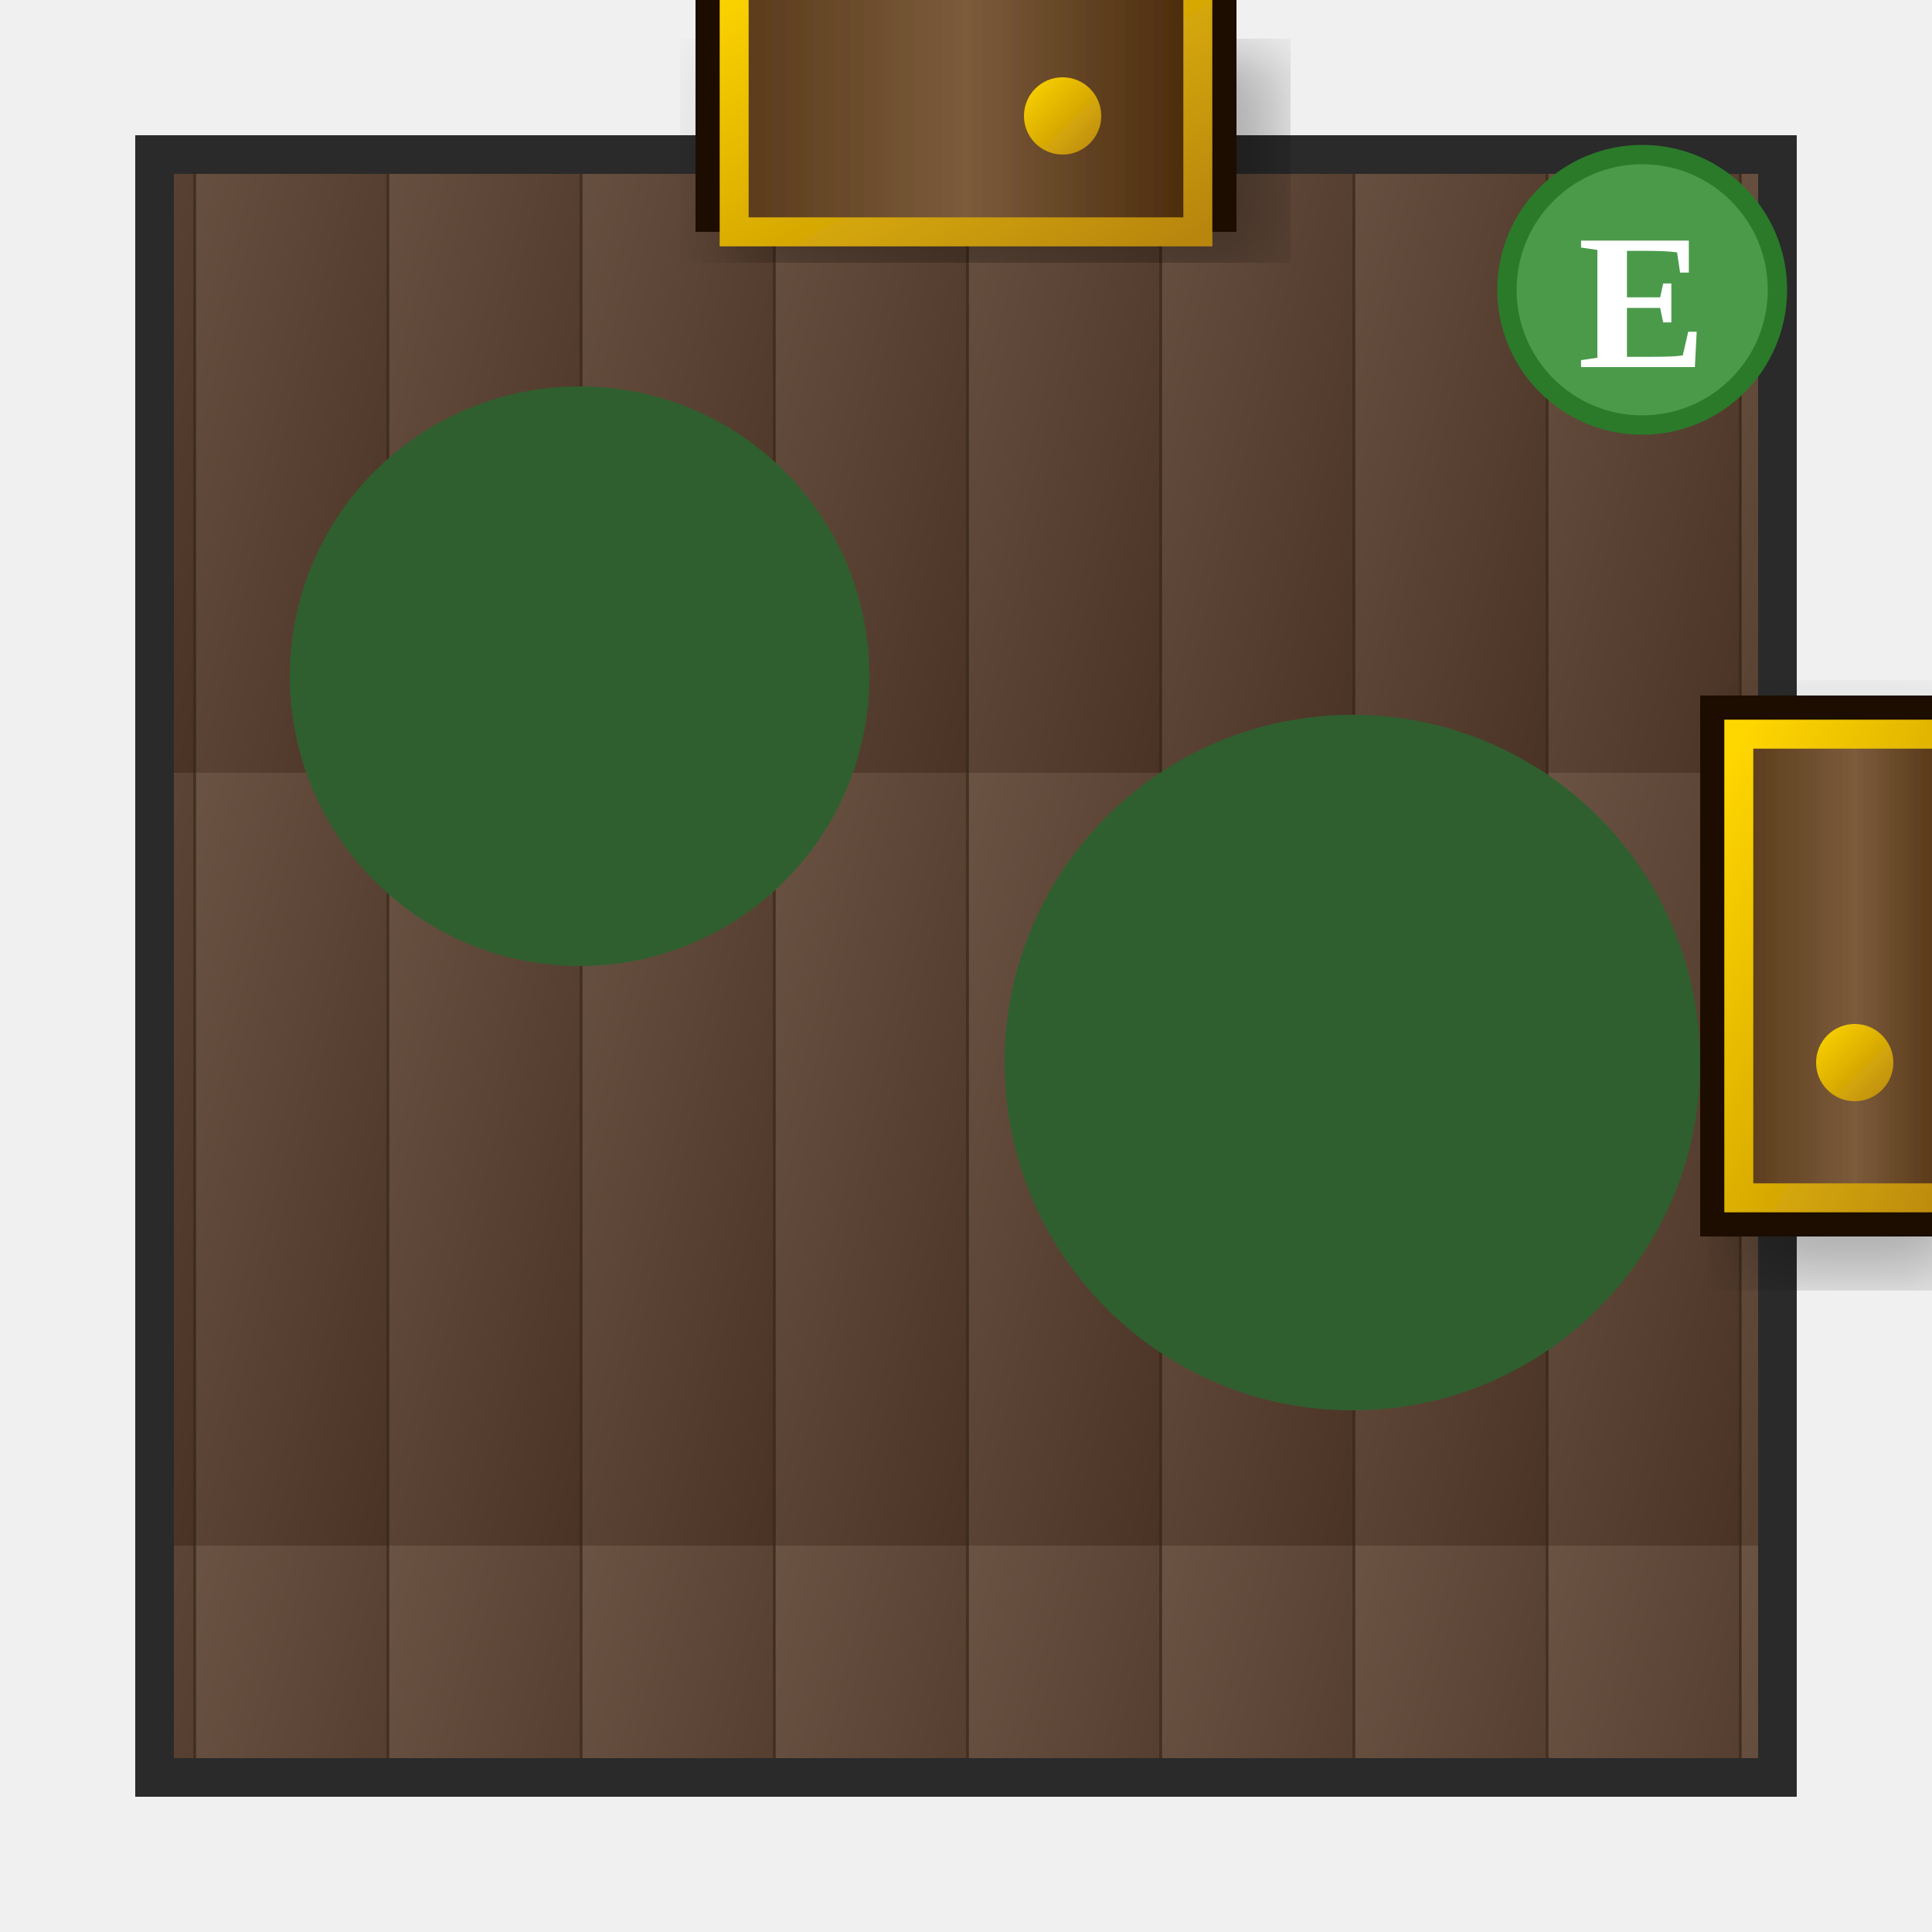
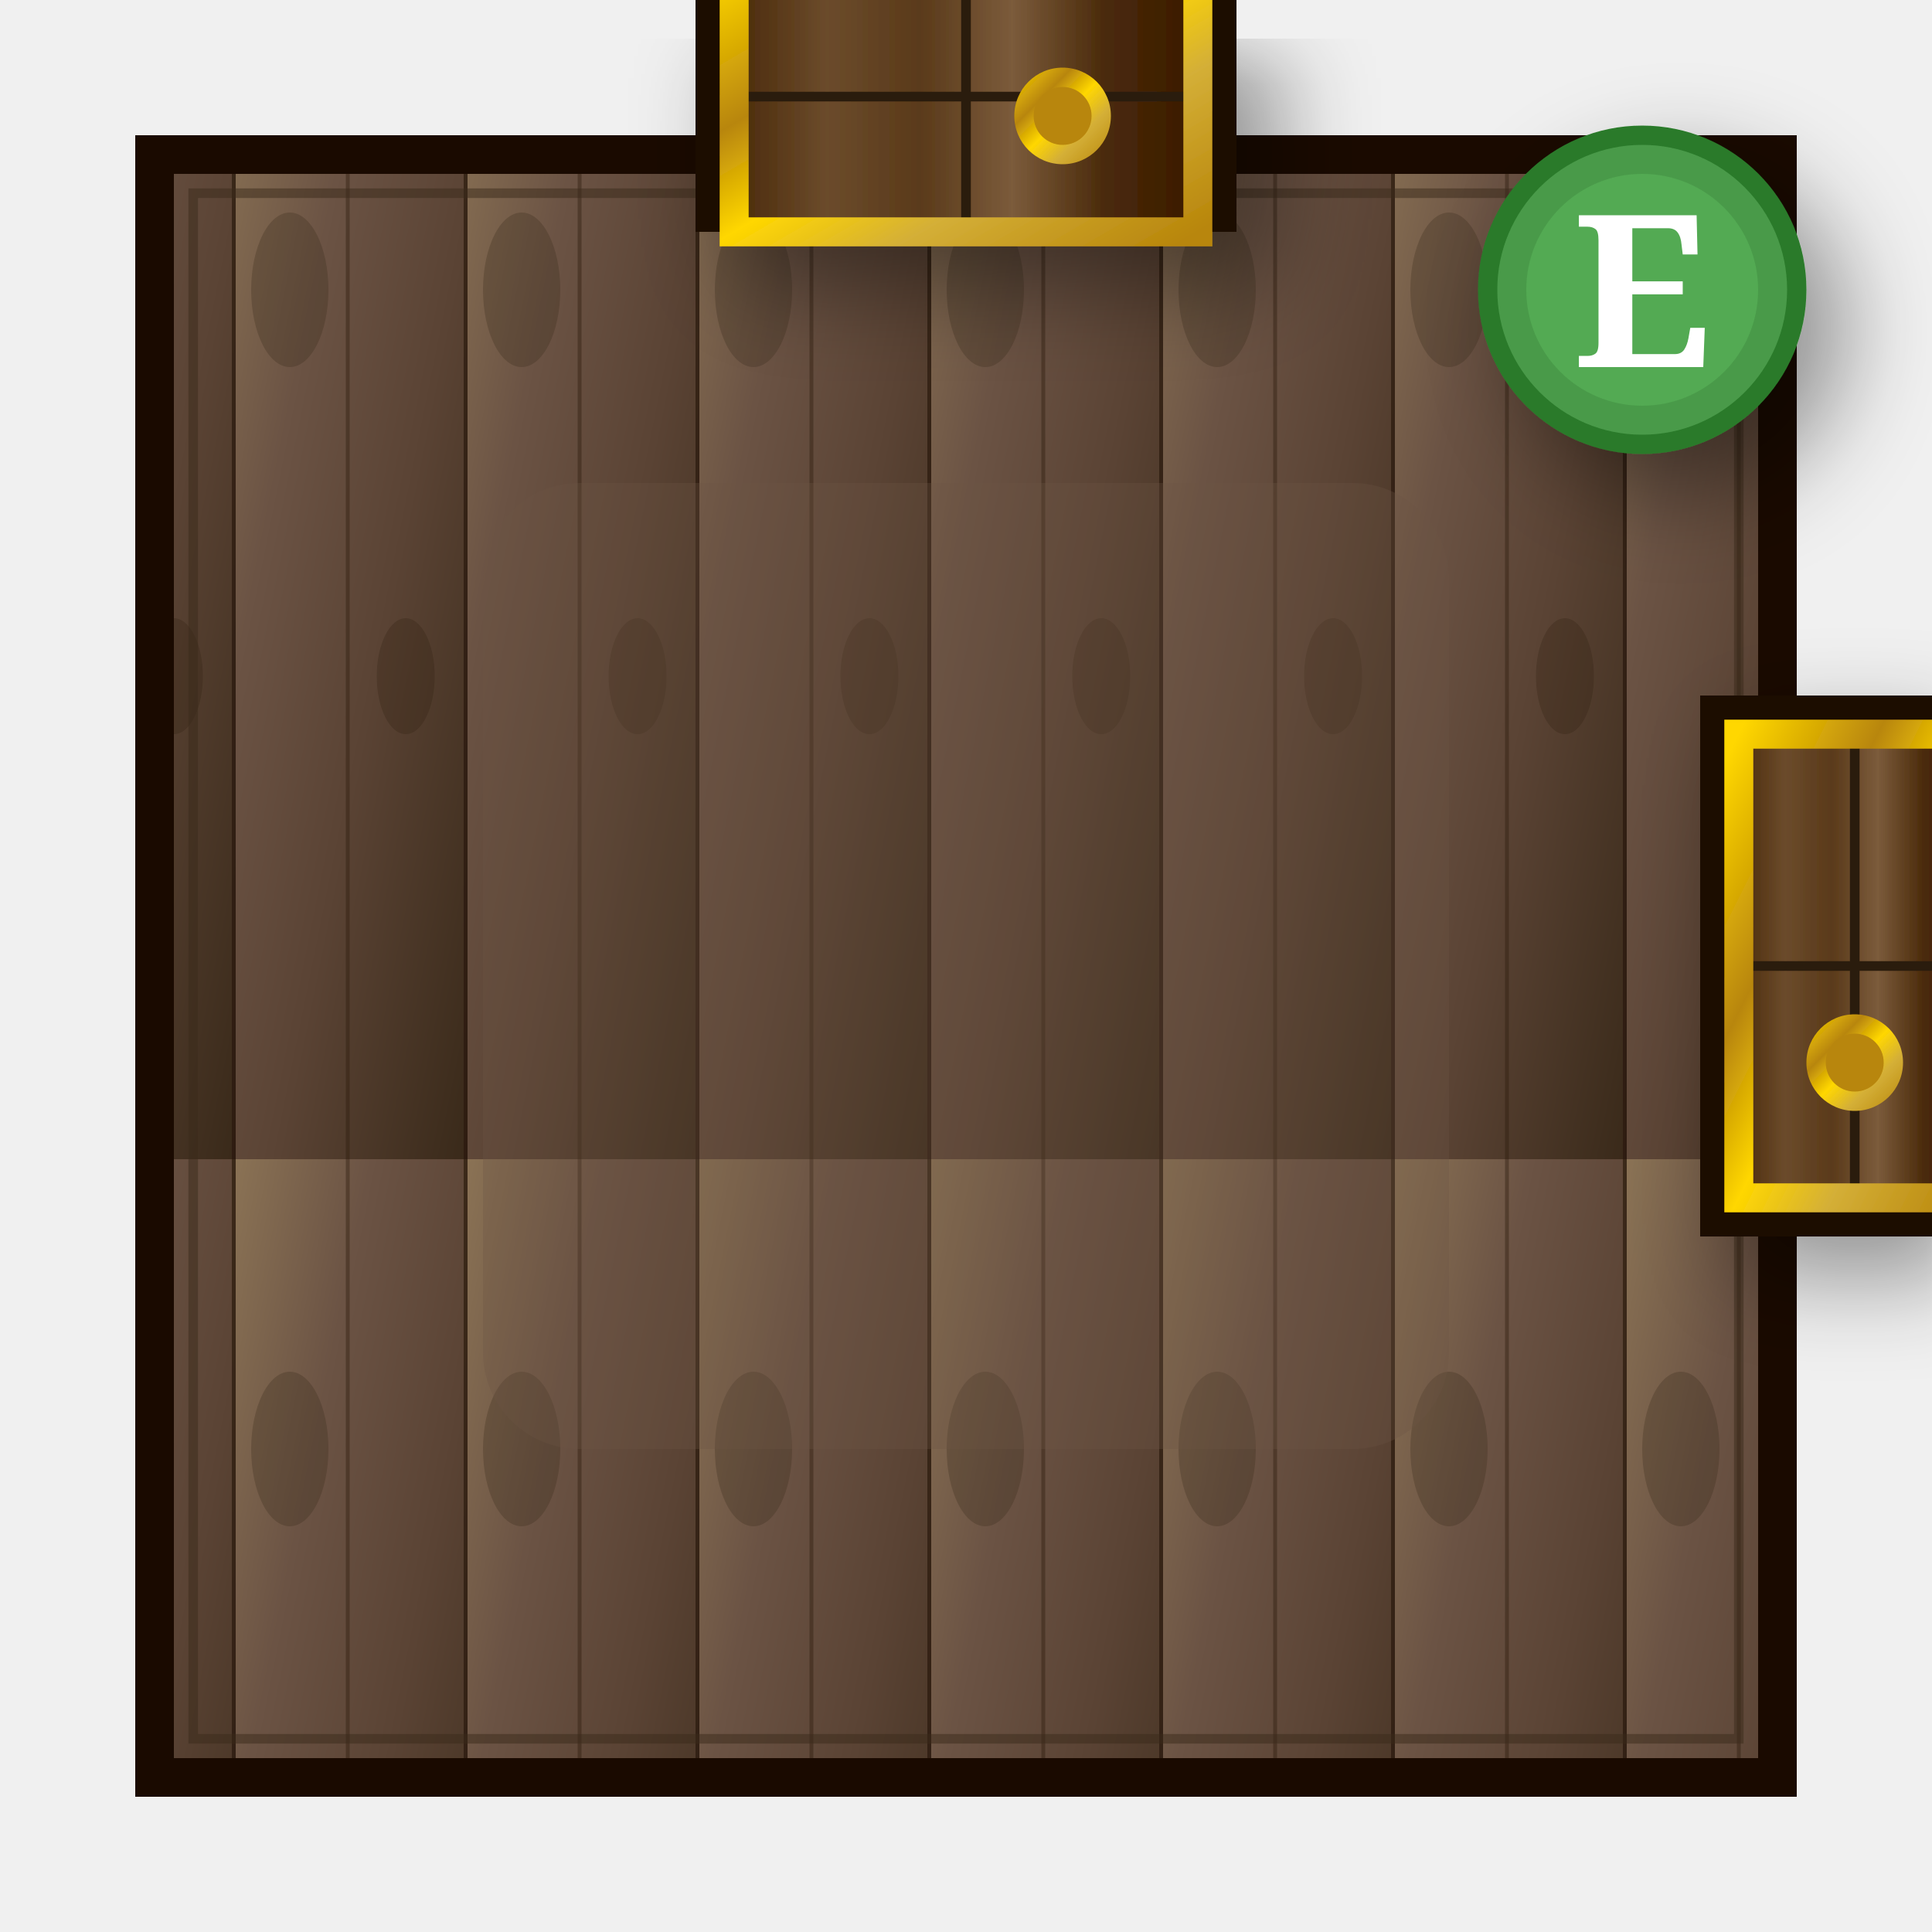
<svg xmlns="http://www.w3.org/2000/svg" viewBox="0 0 100 100" width="400" height="400">
  <defs>
    <linearGradient id="floorGrad" x1="0%" y1="0%" x2="100%" y2="100%">
-       <stop offset="0%" style="stop-color:#6B5344" />
-       <stop offset="100%" style="stop-color:#4A3324" />
+       <stop offset="0%" style="stop-color:#8B7355" />
+       <stop offset="30%" style="stop-color:#6B5344" />
+       <stop offset="60%" style="stop-color:#5A4334" />
+       <stop offset="100%" style="stop-color:#3A2A1A" />
    </linearGradient>
-     <pattern id="woodPattern" x="0" y="0" width="10" height="40" patternUnits="userSpaceOnUse">
-       <rect width="10" height="40" fill="url(#floorGrad)" />
-       <line x1="0" y1="0" x2="0" y2="40" stroke="#2A1A0A" stroke-width="0.3" opacity="0.6" />
+     <pattern id="woodPattern" x="0" y="0" width="12" height="60" patternUnits="userSpaceOnUse">
+       <rect width="12" height="60" fill="url(#floorGrad)" />
+       <line x1="0" y1="0" x2="0" y2="60" stroke="#1A0A00" stroke-width="0.4" opacity="0.7" />
+       <line x1="6" y1="0" x2="6" y2="60" stroke="#2A1A0A" stroke-width="0.2" opacity="0.4" />
+       <ellipse cx="3" cy="15" rx="2" ry="4" fill="#3A2A1A" opacity="0.3" />
+       <ellipse cx="9" cy="35" rx="1.5" ry="3" fill="#2A1A0A" opacity="0.25" />
    </pattern>
    <linearGradient id="doorWood" x1="0%" y1="0%" x2="100%" y2="0%">
-       <stop offset="0%" style="stop-color:#5A3A1A" />
-       <stop offset="50%" style="stop-color:#7B5B3B" />
-       <stop offset="100%" style="stop-color:#4A2A0A" />
+       <stop offset="0%" style="stop-color:#4A2A0A" />
+       <stop offset="20%" style="stop-color:#6B4B2B" />
+       <stop offset="40%" style="stop-color:#5A3A1A" />
+       <stop offset="60%" style="stop-color:#7B5B3B" />
+       <stop offset="80%" style="stop-color:#4A2A0A" />
+       <stop offset="100%" style="stop-color:#3A1A00" />
    </linearGradient>
    <linearGradient id="goldTrim" x1="0%" y1="0%" x2="100%" y2="100%">
      <stop offset="0%" style="stop-color:#FFD700" />
+       <stop offset="30%" style="stop-color:#B8860B" />
+       <stop offset="50%" style="stop-color:#FFD700" />
+       <stop offset="70%" style="stop-color:#D4AF37" />
      <stop offset="100%" style="stop-color:#B8860B" />
    </linearGradient>
-     <filter id="softShadow">
-       <feGaussianBlur in="SourceAlpha" stdDeviation="2" />
-       <feOffset dx="2" dy="2" />
+     <filter id="softShadow" x="-50%" y="-50%" width="200%" height="200%">
+       <feGaussianBlur in="SourceAlpha" stdDeviation="2.5" />
+       <feOffset dx="2" dy="2" result="offsetblur" />
      <feComponentTransfer>
-         <feFuncA type="linear" slope="0.3" />
+         <feFuncA type="linear" slope="0.4" />
      </feComponentTransfer>
      <feMerge>
        <feMergeNode />
        <feMergeNode in="SourceGraphic" />
      </feMerge>
    </filter>
+     <filter id="innerGlow">
+       <feGaussianBlur in="SourceAlpha" stdDeviation="3" result="blur" />
+       <feComposite in="blur" in2="SourceAlpha" operator="arithmetic" k2="-1" k3="1" result="shadowDiff" />
+       <feFlood flood-color="#FFD700" flood-opacity="0.4" />
+       <feComposite in2="shadowDiff" operator="in" />
+       <feComposite in2="SourceGraphic" operator="over" />
+     </filter>
  </defs>
-   <rect x="8" y="8" width="84" height="84" fill="url(#woodPattern)" stroke="#2A2A2A" stroke-width="2" />
-   <circle cx="30" cy="35" r="15" fill="#2F5F2F" />
-   <circle cx="70" cy="55" r="18" fill="#2F5F2F" />
+   <rect x="8" y="8" width="84" height="84" fill="url(#woodPattern)" stroke="#1A0A00" stroke-width="2" />
+   <rect x="10" y="10" width="80" height="80" fill="none" stroke="#3A2A1A" stroke-width="0.5" opacity="0.5" />
+   <rect x="25" y="25" width="50" height="50" fill="#6B5344" opacity="0.3" rx="5" />
  <g filter="url(#softShadow)">
    <rect x="36" y="-4" width="28" height="16" fill="#1A0A00" />
    <rect x="38" y="-2" width="24" height="14" fill="url(#doorWood)" />
+     <line x1="50" y1="-2" x2="50" y2="12" stroke="#2A1A0A" stroke-width="0.5" />
+     <line x1="38" y1="5" x2="62" y2="5" stroke="#2A1A0A" stroke-width="0.5" />
    <rect x="38" y="-2" width="24" height="14" fill="none" stroke="url(#goldTrim)" stroke-width="1.5" />
-     <circle cx="55" cy="6" r="2" fill="url(#goldTrim)" />
+     <circle cx="55" cy="6" r="2.5" fill="url(#goldTrim)" />
+     <circle cx="55" cy="6" r="1.5" fill="#B8860B" />
  </g>
  <g filter="url(#softShadow)">
    <rect x="88" y="36" width="16" height="28" fill="#1A0A00" />
    <rect x="90" y="38" width="12" height="24" fill="url(#doorWood)" />
+     <line x1="90" y1="50" x2="102" y2="50" stroke="#2A1A0A" stroke-width="0.5" />
+     <line x1="96" y1="38" x2="96" y2="62" stroke="#2A1A0A" stroke-width="0.5" />
    <rect x="90" y="38" width="12" height="24" fill="none" stroke="url(#goldTrim)" stroke-width="1.5" />
-     <circle cx="96" cy="55" r="2" fill="url(#goldTrim)" />
+     <circle cx="96" cy="55" r="2.5" fill="url(#goldTrim)" />
+     <circle cx="96" cy="55" r="1.5" fill="#B8860B" />
  </g>
-   <circle cx="85" cy="15" r="7" fill="#4A9A4A" stroke="#2A7A2A" stroke-width="1" />
-   <text x="85" y="19" text-anchor="middle" font-size="10" fill="#FFF" font-weight="bold">E</text>
+   <g filter="url(#softShadow)">
+     <circle cx="85" cy="15" r="8" fill="#4A9A4A" stroke="#2A7A2A" stroke-width="1" />
+     <circle cx="85" cy="15" r="6" fill="#5ABA5A" opacity="0.5" />
+     <text x="85" y="19" text-anchor="middle" font-size="11" fill="#FFF" font-weight="bold" font-family="serif">E</text>
+   </g>
</svg>
